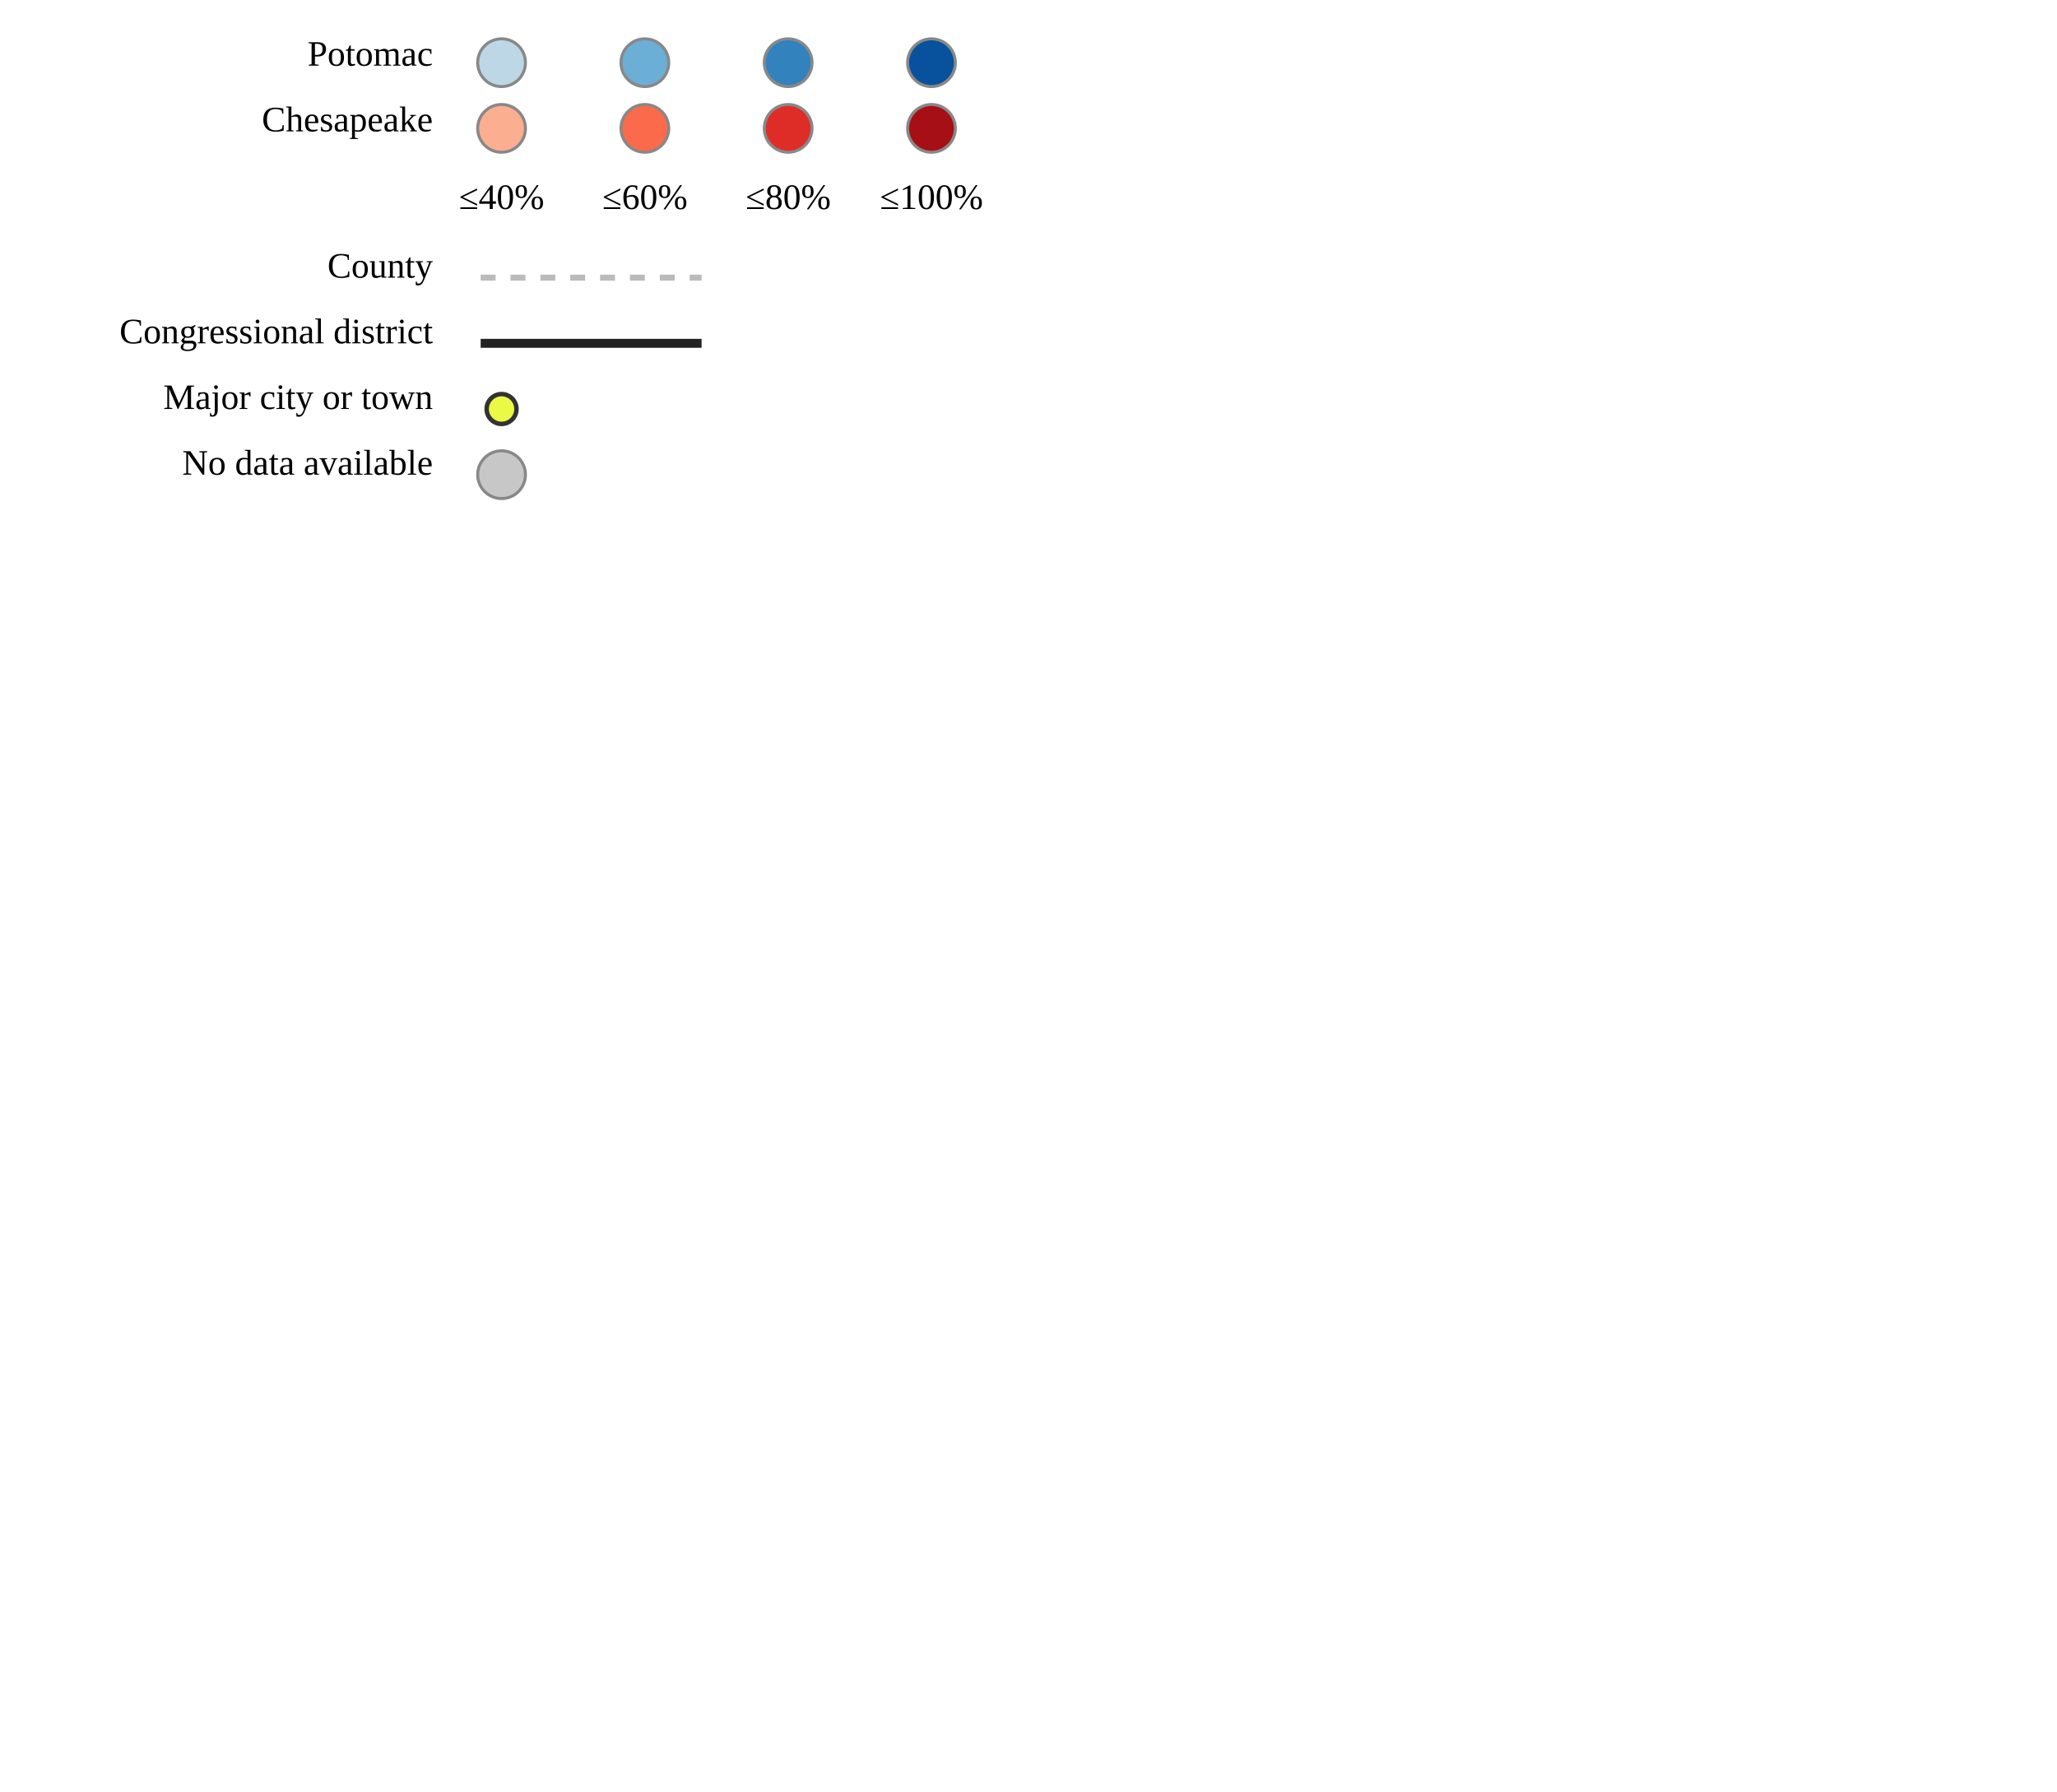
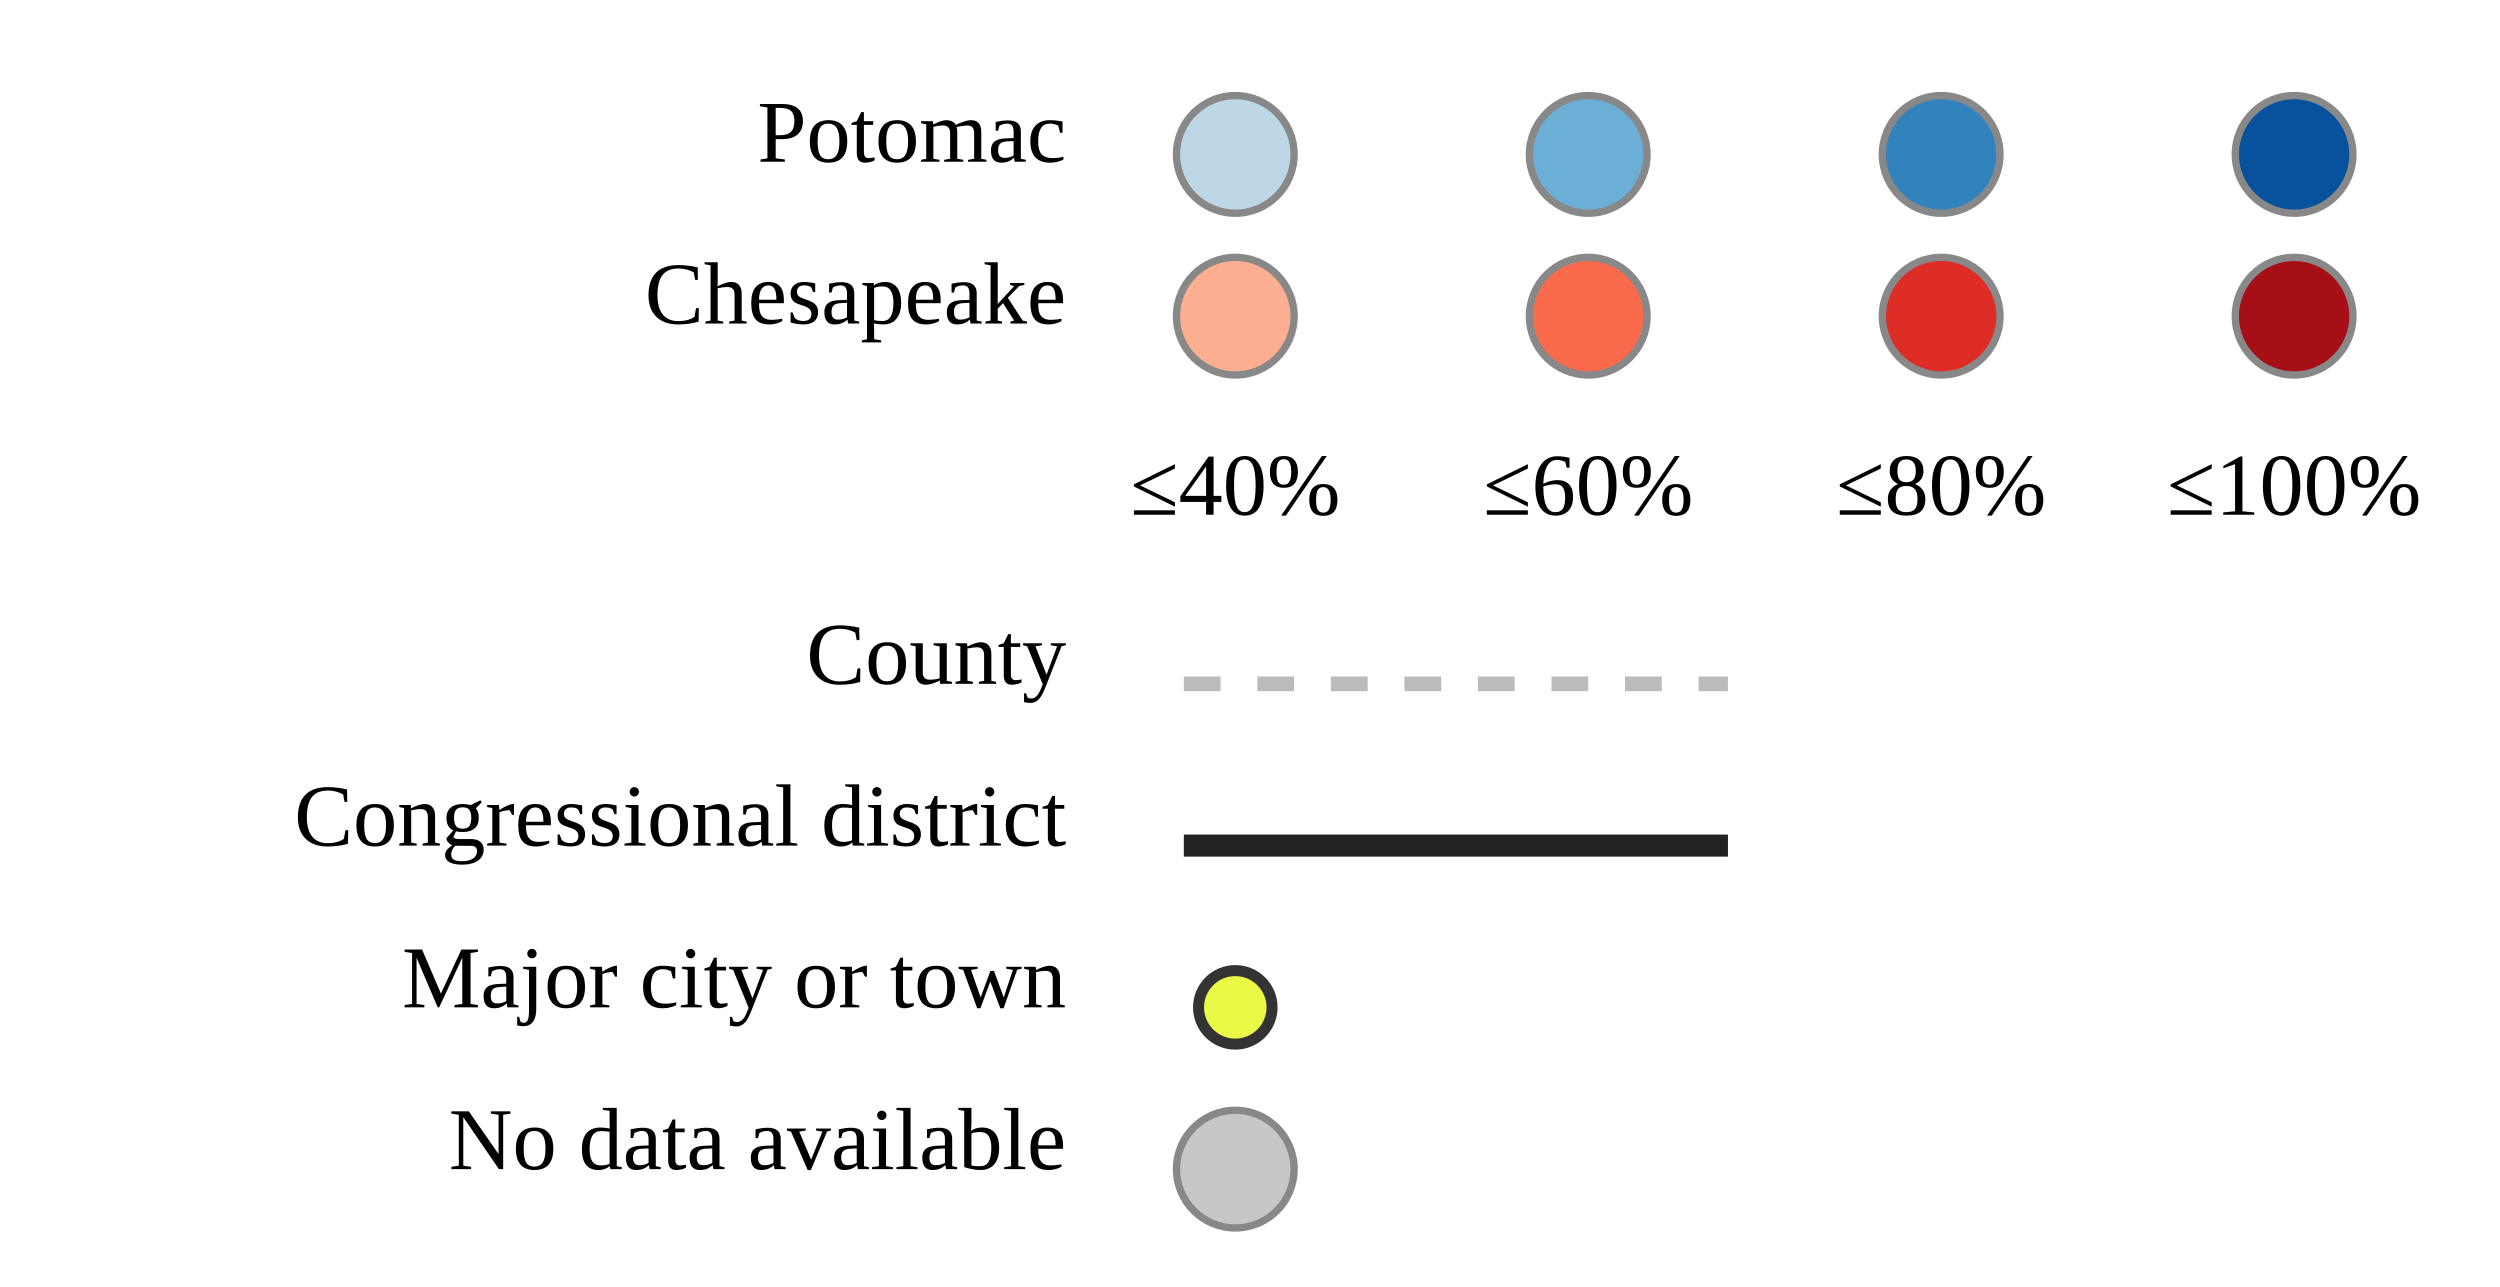
- <svg xmlns="http://www.w3.org/2000/svg" id="legend" width="100%" height="600" version="1.1" style="height:600px;width:689px;perspective-origin:344.5px 300px;transform-origin:344.5px 300px;">
+ <svg xmlns="http://www.w3.org/2000/svg" id="legend" width="340px" height="175px" version="1.1" style="height:175px;width:340px;perspective-origin:170px 87.5px;transform-origin:170px 87.5px;">
  <text text-anchor="end" alignment-baseline="middle" x="145" y="22" style="display:block;height:auto;overflow-x:visible;overflow-y:visible;white-space:nowrap;width:auto;perspective-origin:116.984px 0px;transform-origin:0px 0px;alignment-baseline:middle;text-anchor:end;">Potomac</text>
  <circle cx="168" cy="21" r="8" fill="#bdd7e7" stroke="#888" style="height:auto;overflow-x:visible;overflow-y:visible;width:auto;perspective-origin:0px 0px;transform-origin:0px 0px;fill:rgb(189, 215, 231);stroke:rgb(136, 136, 136);cx:168px;cy:21px;r:8px;" />
  <circle cx="216" cy="21" r="8" fill="#6baed6" stroke="#888" style="height:auto;overflow-x:visible;overflow-y:visible;width:auto;perspective-origin:0px 0px;transform-origin:0px 0px;fill:rgb(107, 174, 214);stroke:rgb(136, 136, 136);cx:216px;cy:21px;r:8px;" />
  <circle cx="264" cy="21" r="8" fill="#3182bd" stroke="#888" style="height:auto;overflow-x:visible;overflow-y:visible;width:auto;perspective-origin:0px 0px;transform-origin:0px 0px;fill:rgb(49, 130, 189);stroke:rgb(136, 136, 136);cx:264px;cy:21px;r:8px;" />
  <circle cx="312" cy="21" r="8" fill="#08519c" stroke="#888" style="height:auto;overflow-x:visible;overflow-y:visible;width:auto;perspective-origin:0px 0px;transform-origin:0px 0px;fill:rgb(8, 81, 156);stroke:rgb(136, 136, 136);cx:312px;cy:21px;r:8px;" />
  <text text-anchor="end" alignment-baseline="middle" x="145" y="44" style="display:block;height:auto;overflow-x:visible;overflow-y:visible;white-space:nowrap;width:auto;perspective-origin:106.797px 0px;transform-origin:0px 0px;alignment-baseline:middle;text-anchor:end;">Chesapeake</text>
  <circle cx="168" cy="43" r="8" fill="#fcae91" stroke="#888" style="height:auto;overflow-x:visible;overflow-y:visible;width:auto;perspective-origin:0px 0px;transform-origin:0px 0px;fill:rgb(252, 174, 145);stroke:rgb(136, 136, 136);cx:168px;cy:43px;r:8px;" />
  <circle cx="216" cy="43" r="8" fill="#fb6a4a" stroke="#888" style="height:auto;overflow-x:visible;overflow-y:visible;width:auto;perspective-origin:0px 0px;transform-origin:0px 0px;fill:rgb(251, 106, 74);stroke:rgb(136, 136, 136);cx:216px;cy:43px;r:8px;" />
  <circle cx="264" cy="43" r="8" fill="#de2d26" stroke="#888" style="height:auto;overflow-x:visible;overflow-y:visible;width:auto;perspective-origin:0px 0px;transform-origin:0px 0px;fill:rgb(222, 45, 38);stroke:rgb(136, 136, 136);cx:264px;cy:43px;r:8px;" />
  <circle cx="312" cy="43" r="8" fill="#a50f15" stroke="#888" style="height:auto;overflow-x:visible;overflow-y:visible;width:auto;perspective-origin:0px 0px;transform-origin:0px 0px;fill:rgb(165, 15, 21);stroke:rgb(136, 136, 136);cx:312px;cy:43px;r:8px;" />
  <text x="168" y="70" text-anchor="middle" style="display:block;height:auto;overflow-x:visible;overflow-y:visible;white-space:nowrap;width:auto;perspective-origin:167.984px 0px;transform-origin:0px 0px;text-anchor:middle;">≤40%</text>
  <text x="216" y="70" text-anchor="middle" style="display:block;height:auto;overflow-x:visible;overflow-y:visible;white-space:nowrap;width:auto;perspective-origin:215.984px 0px;transform-origin:0px 0px;text-anchor:middle;">≤60%</text>
  <text x="264" y="70" text-anchor="middle" style="display:block;height:auto;overflow-x:visible;overflow-y:visible;white-space:nowrap;width:auto;perspective-origin:263.984px 0px;transform-origin:0px 0px;text-anchor:middle;">≤80%</text>
  <text x="312" y="70" text-anchor="middle" style="display:block;height:auto;overflow-x:visible;overflow-y:visible;white-space:nowrap;width:auto;perspective-origin:311.984px 0px;transform-origin:0px 0px;text-anchor:middle;">≤100%</text>
  <line stroke-dasharray="5, 5" x1="161" x2="235" y1="93" y2="93" stroke="#bbb" stroke-width="2" style="height:auto;overflow-x:visible;overflow-y:visible;width:auto;perspective-origin:0px 0px;transform-origin:0px 0px;stroke:rgb(187, 187, 187);stroke-dasharray:5px, 5px;stroke-width:2px;" />
  <text alignment-baseline="middle" text-anchor="end" x="145" y="93" style="display:block;height:auto;overflow-x:visible;overflow-y:visible;white-space:nowrap;width:auto;perspective-origin:121.422px 0px;transform-origin:0px 0px;alignment-baseline:middle;text-anchor:end;">County</text>
  <line x1="161" x2="235" y1="115" y2="115" stroke="#222" stroke-width="3" style="height:auto;overflow-x:visible;overflow-y:visible;width:auto;perspective-origin:0px 0px;transform-origin:0px 0px;stroke:rgb(34, 34, 34);stroke-width:3px;" />
  <text alignment-baseline="middle" text-anchor="end" x="145" y="115" style="display:block;height:auto;overflow-x:visible;overflow-y:visible;white-space:nowrap;width:auto;perspective-origin:75.016px 0px;transform-origin:0px 0px;alignment-baseline:middle;text-anchor:end;">Congressional district</text>
  <circle cx="168" cy="137" r="5" fill="#eaf945" stroke="#333" stroke-width="1.5" style="height:auto;overflow-x:visible;overflow-y:visible;width:auto;perspective-origin:0px 0px;transform-origin:0px 0px;fill:rgb(234, 249, 69);stroke:rgb(51, 51, 51);stroke-width:1.5px;cx:168px;cy:137px;r:5px;" />
  <text alignment-baseline="middle" text-anchor="end" x="145" y="137" style="display:block;height:auto;overflow-x:visible;overflow-y:visible;white-space:nowrap;width:auto;perspective-origin:84.781px 0px;transform-origin:0px 0px;alignment-baseline:middle;text-anchor:end;">Major city or town</text>
  <circle cx="168" cy="159" r="8" fill="rgb(199, 199, 199)" stroke="#888" style="height:auto;overflow-x:visible;overflow-y:visible;width:auto;perspective-origin:0px 0px;transform-origin:0px 0px;fill:rgb(199, 199, 199);stroke:rgb(136, 136, 136);cx:168px;cy:159px;r:8px;" />
  <text alignment-baseline="middle" text-anchor="end" x="145" y="159" style="display:block;height:auto;overflow-x:visible;overflow-y:visible;white-space:nowrap;width:auto;perspective-origin:89.016px 0px;transform-origin:0px 0px;alignment-baseline:middle;text-anchor:end;">No data available</text>
</svg>
